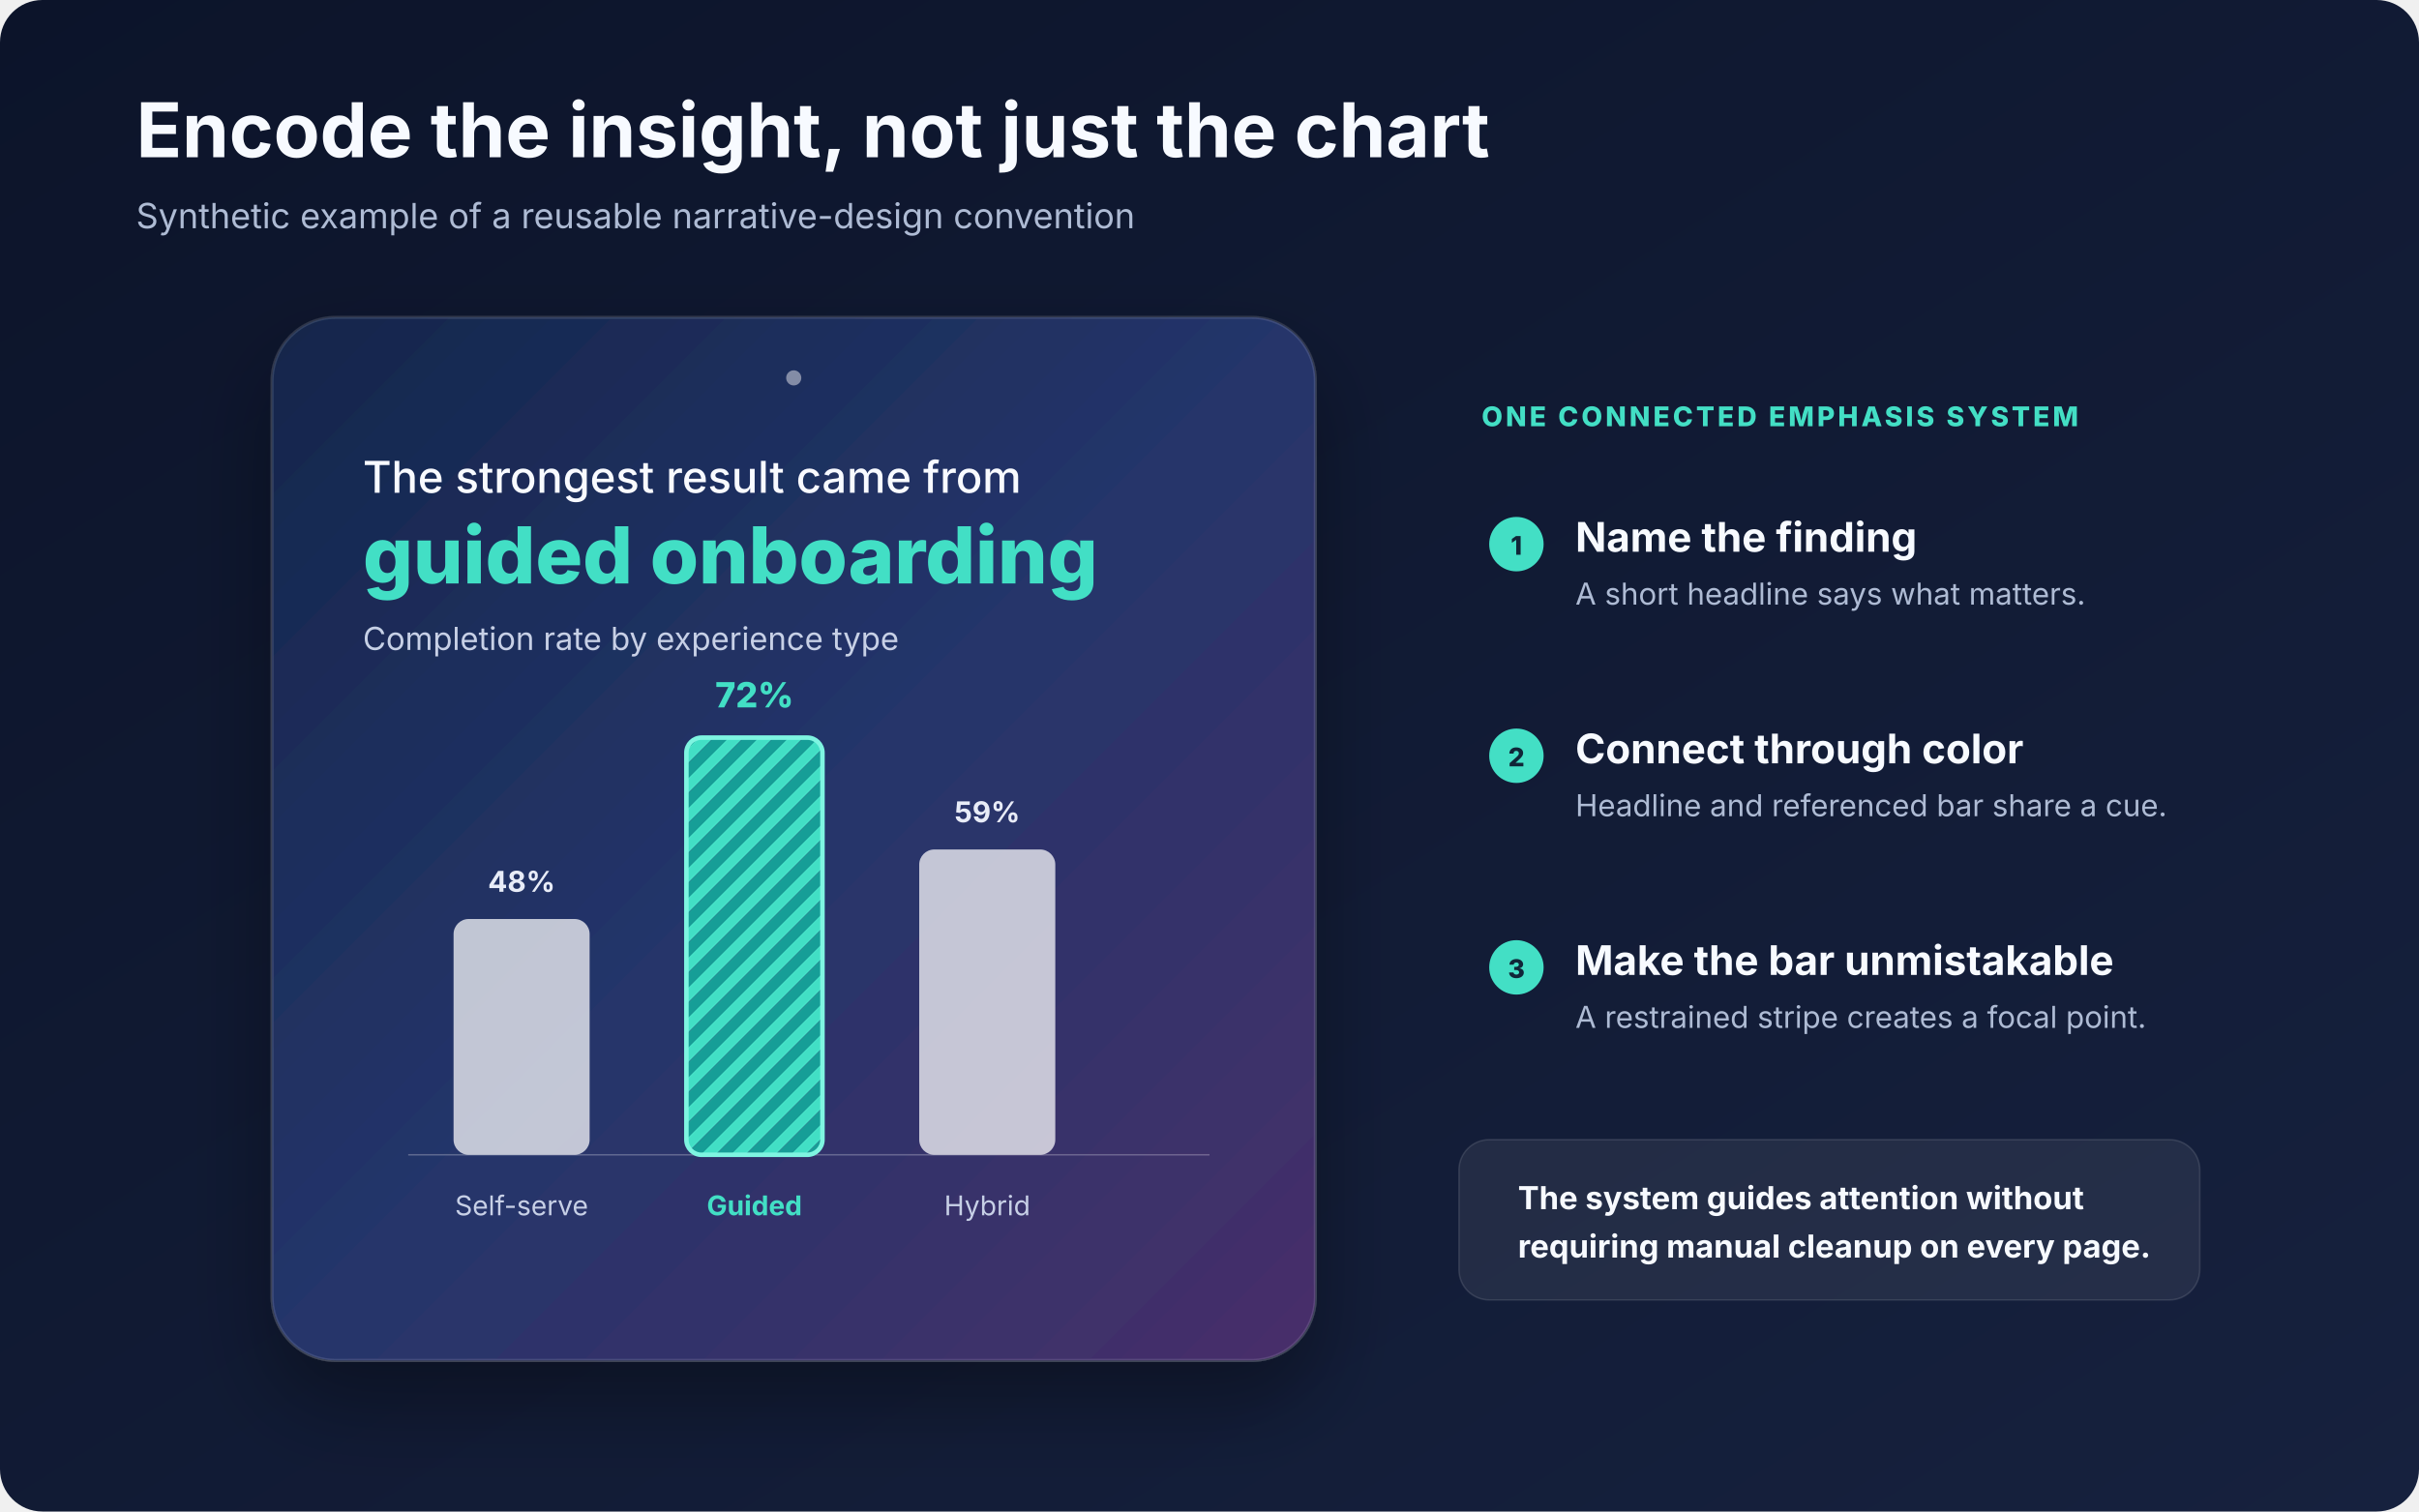
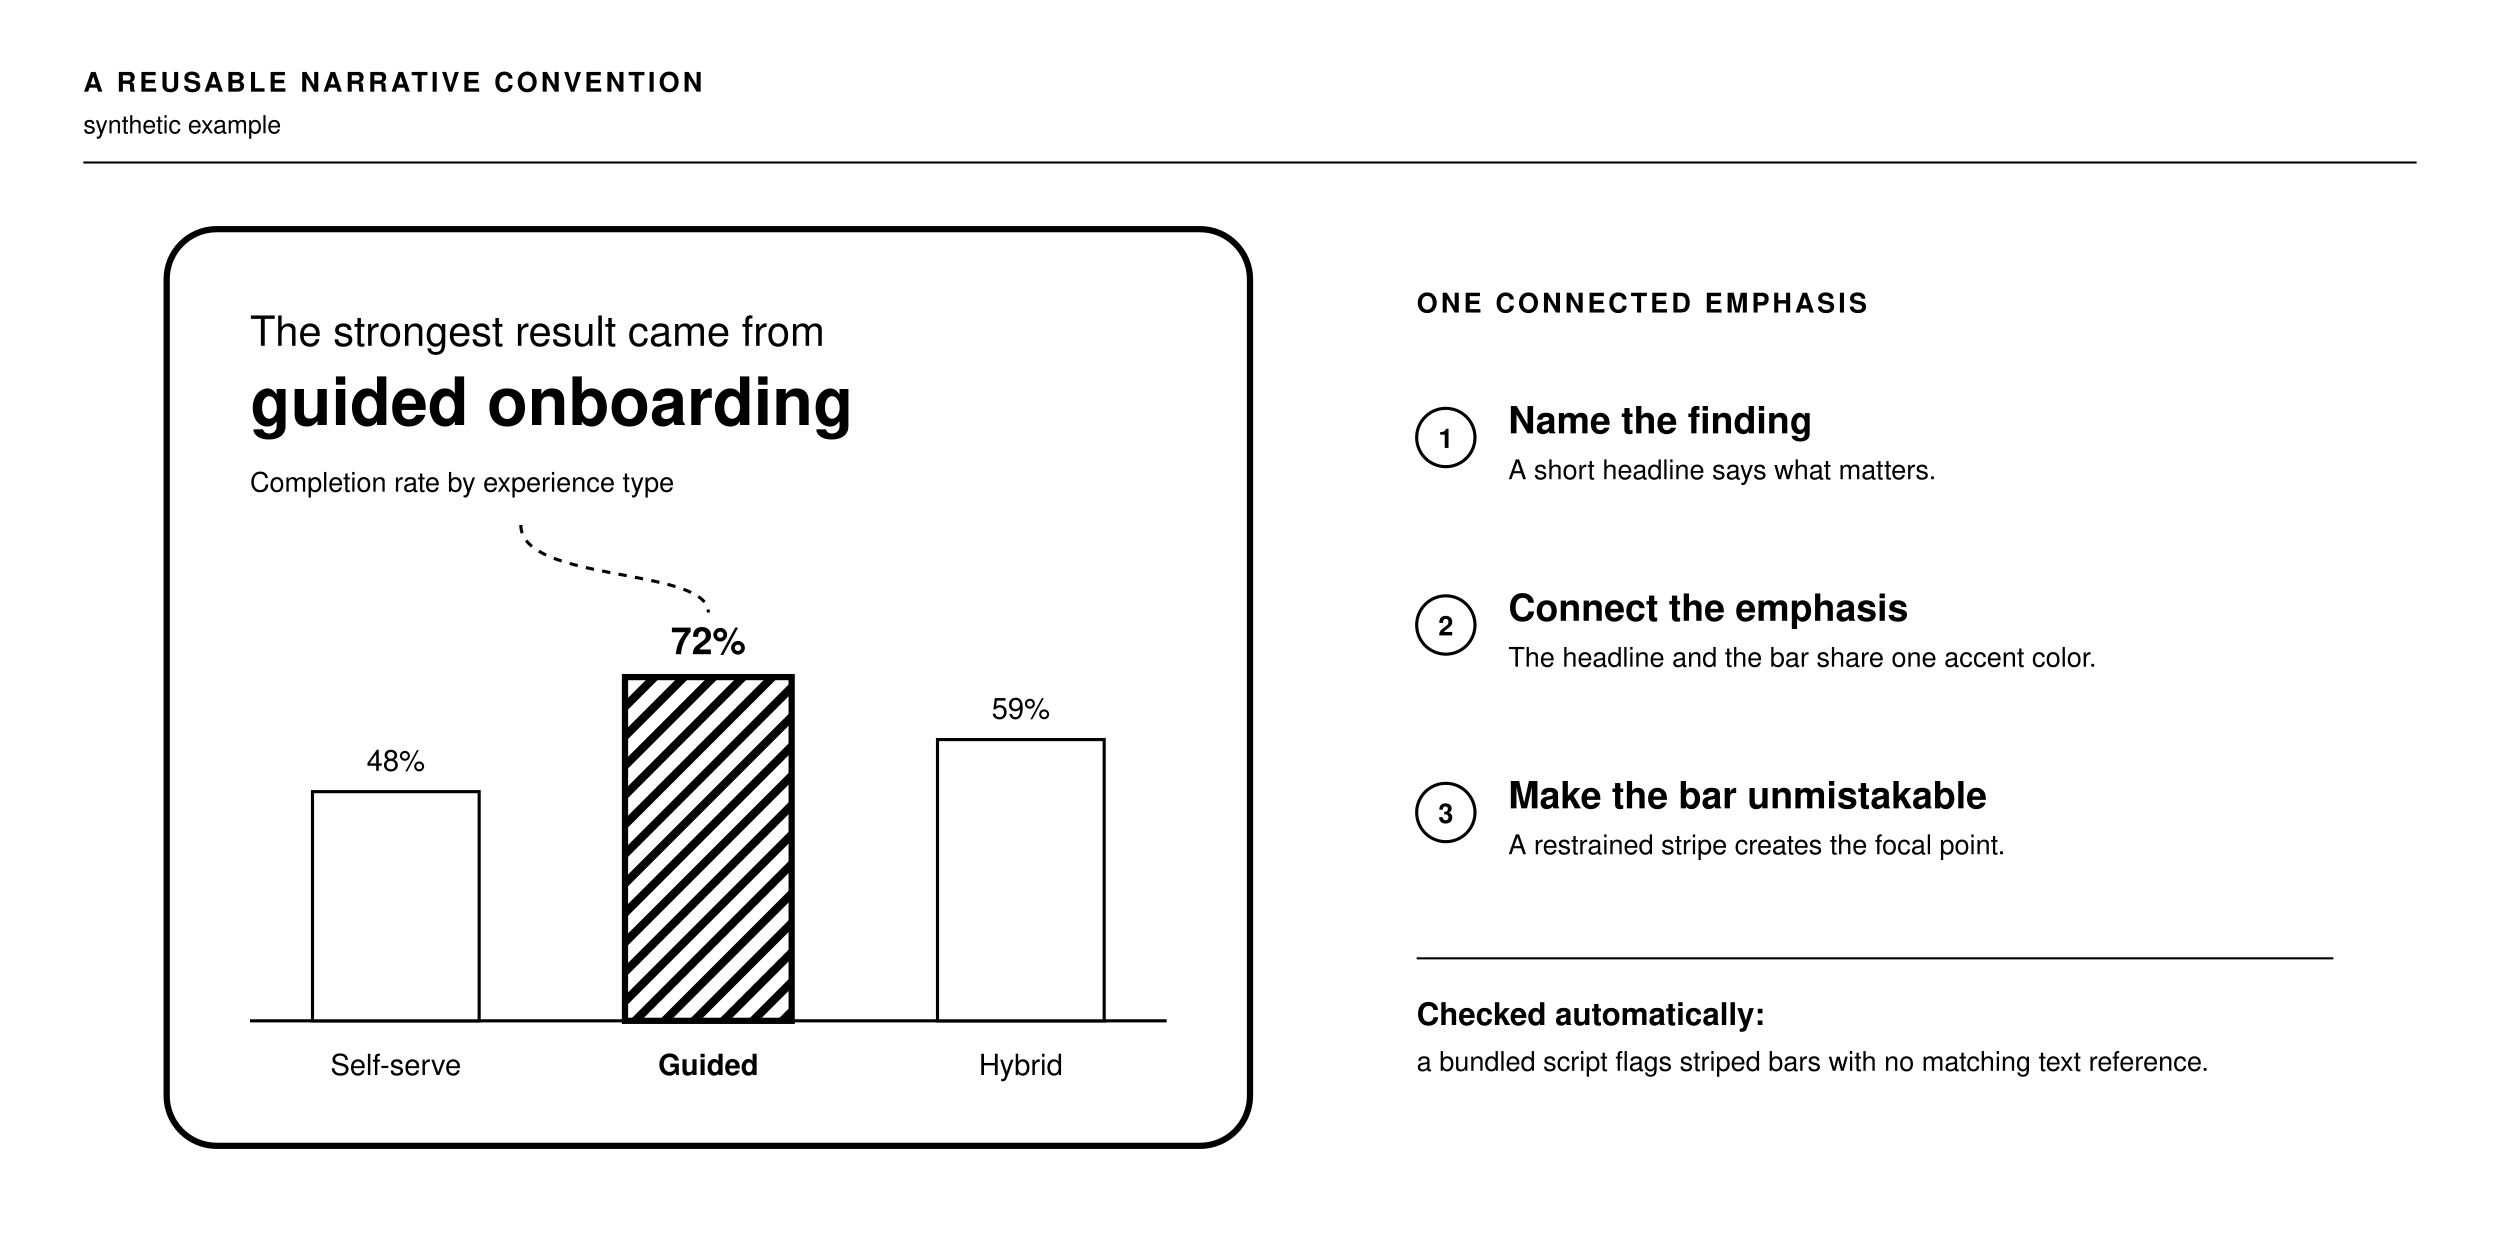
- <svg xmlns="http://www.w3.org/2000/svg" width="1600" height="1000" viewBox="0 0 1600 1000" role="img" aria-labelledby="title desc">
+ <svg xmlns="http://www.w3.org/2000/svg" viewBox="0 0 1200 600" role="img" aria-labelledby="t d" font-family="-apple-system, 'Helvetica Neue', Helvetica, Arial, sans-serif">
  <defs>
-     <linearGradient id="page" x1="0" y1="0" x2="1" y2="1">
-       <stop stop-color="#14264B" />
-       <stop offset="0.5" stop-color="#25356B" />
-       <stop offset="1" stop-color="#482E6A" />
-     </linearGradient>
-     <linearGradient id="bg" x1="0" y1="0" x2="1" y2="1">
-       <stop stop-color="#0C142A" />
-       <stop offset="1" stop-color="#16213E" />
-     </linearGradient>
-     <pattern id="heroStripe" width="14" height="14" patternUnits="userSpaceOnUse" patternTransform="rotate(45)">
-       <rect width="7" height="14" fill="#43DFC5" />
-       <rect x="7" width="7" height="14" fill="#199E97" />
+     <pattern id="stripe" width="10" height="10" patternUnits="userSpaceOnUse" patternTransform="rotate(45)">
+       <rect width="10" height="10" fill="#fff" />
+       <rect width="4" height="10" fill="#000" />
    </pattern>
-     <filter id="shadow" x="-25%" y="-25%" width="150%" height="160%">
-       <feDropShadow dx="0" dy="28" stdDeviation="28" flood-color="#000" flood-opacity="0.34" />
-     </filter>
  </defs>
-   <rect width="1600" height="1000" rx="28" fill="url(#bg)" />
-   <text x="90" y="104" fill="#F7FAFF" font-family="Inter, Arial, sans-serif" font-size="50" font-weight="750">Encode the insight, not just the chart</text>
-   <text x="90" y="151" fill="#AEBBD4" font-family="Inter, Arial, sans-serif" font-size="23">Synthetic example of a reusable narrative-design convention</text>
-   <g filter="url(#shadow)">
-     <rect x="180" y="210" width="690" height="690" rx="42" fill="url(#page)" stroke="#FFFFFF" stroke-opacity="0.12" stroke-width="2" />
-     <circle cx="525" cy="250" r="5" fill="#FFFFFF" fill-opacity="0.45" />
-     <text x="240" y="326" fill="#F8FAFF" font-family="Inter, Arial, sans-serif" font-size="29" font-weight="500">The strongest result came from</text>
-     <text x="240" y="386" fill="#43DFC5" font-family="Inter, Arial, sans-serif" font-size="52" font-weight="800">guided onboarding</text>
-     <text x="240" y="430" fill="#C7D0E6" font-family="Inter, Arial, sans-serif" font-size="21">Completion rate by experience type</text>
-     <line x1="270" y1="764" x2="800" y2="764" stroke="#FFFFFF" stroke-opacity="0.25" />
-     <g font-family="Inter, Arial, sans-serif" text-anchor="middle">
-       <rect x="300" y="608" width="90" height="156" rx="10" fill="#FFFFFF" fill-opacity="0.72" />
-       <text x="345" y="590" fill="#E8ECF7" font-size="19" font-weight="650">48%</text>
-       <text x="345" y="804" fill="#C7D0E6" font-size="18">Self-serve</text>
-       <rect x="454" y="488" width="90" height="276" rx="10" fill="url(#heroStripe)" stroke="#7EF5E1" stroke-width="3" />
-       <text x="499" y="468" fill="#43DFC5" font-size="23" font-weight="800">72%</text>
-       <text x="499" y="804" fill="#43DFC5" font-size="18" font-weight="700">Guided</text>
-       <rect x="608" y="562" width="90" height="202" rx="10" fill="#FFFFFF" fill-opacity="0.72" />
-       <text x="653" y="544" fill="#E8ECF7" font-size="19" font-weight="650">59%</text>
-       <text x="653" y="804" fill="#C7D0E6" font-size="18">Hybrid</text>
-     </g>
+   <rect width="1200" height="600" fill="#fff" />
+   <text x="40" y="44" font-size="13" font-weight="700" letter-spacing="1.5" fill="#000">A REUSABLE NARRATIVE CONVENTION</text>
+   <text x="40" y="64" font-size="12" fill="#000">synthetic example</text>
+   <line x1="40" y1="78" x2="1160" y2="78" stroke="#000" stroke-width="1" />
+   <rect x="80" y="110" width="520" height="440" rx="24" fill="#fff" stroke="#000" stroke-width="3" />
+   <text x="120" y="166" font-size="20" fill="#000">The strongest result came from</text>
+   <text x="120" y="204" font-size="32" font-weight="800" fill="#000">guided onboarding</text>
+   <text x="120" y="236" font-size="13" fill="#000">Completion rate by experience type</text>
+   <line x1="120" y1="490" x2="560" y2="490" stroke="#000" stroke-width="1.5" />
+   <rect x="150" y="380" width="80" height="110" fill="#fff" stroke="#000" stroke-width="1.5" />
+   <rect x="300" y="325" width="80" height="165" fill="url(#stripe)" stroke="#000" stroke-width="3" />
+   <rect x="450" y="355" width="80" height="135" fill="#fff" stroke="#000" stroke-width="1.5" />
+   <g font-size="14" text-anchor="middle" fill="#000">
+     <text x="190" y="370">48%</text>
+     <text x="340" y="314" font-size="18" font-weight="800">72%</text>
+     <text x="490" y="345">59%</text>
+     <text x="190" y="516">Self-serve</text>
+     <text x="340" y="516" font-weight="700">Guided</text>
+     <text x="490" y="516">Hybrid</text>
  </g>
-   <g font-family="Inter, Arial, sans-serif">
-     <text x="980" y="282" fill="#43DFC5" font-size="18" font-weight="800" letter-spacing="2">ONE CONNECTED EMPHASIS SYSTEM</text>
-     <circle cx="1003" cy="360" r="18" fill="#43DFC5" />
-     <text x="1003" y="367" fill="#102638" text-anchor="middle" font-size="17" font-weight="800">1</text>
-     <text x="1042" y="365" fill="#F7FAFF" font-size="27" font-weight="700">Name the finding</text>
-     <text x="1042" y="400" fill="#AEBBD4" font-size="20">A short headline says what matters.</text>
-     <circle cx="1003" cy="500" r="18" fill="#43DFC5" />
-     <text x="1003" y="507" fill="#102638" text-anchor="middle" font-size="17" font-weight="800">2</text>
-     <text x="1042" y="505" fill="#F7FAFF" font-size="27" font-weight="700">Connect through color</text>
-     <text x="1042" y="540" fill="#AEBBD4" font-size="20">Headline and referenced bar share a cue.</text>
-     <circle cx="1003" cy="640" r="18" fill="#43DFC5" />
-     <text x="1003" y="647" fill="#102638" text-anchor="middle" font-size="17" font-weight="800">3</text>
-     <text x="1042" y="645" fill="#F7FAFF" font-size="27" font-weight="700">Make the bar unmistakable</text>
-     <text x="1042" y="680" fill="#AEBBD4" font-size="20">A restrained stripe creates a focal point.</text>
-     <rect x="965" y="754" width="490" height="106" rx="20" fill="#FFFFFF" fill-opacity="0.07" stroke="#FFFFFF" stroke-opacity="0.12" />
-     <text x="1004" y="800" fill="#F7FAFF" font-size="21" font-weight="650">The system guides attention without</text>
-     <text x="1004" y="832" fill="#F7FAFF" font-size="21" font-weight="650">requiring manual cleanup on every page.</text>
+   <path d="M250,252 C250,280 340,272 340,294" fill="none" stroke="#000" stroke-width="1.5" stroke-dasharray="4 4" />
+   <g fill="#000">
+     <text x="680" y="150" font-size="13" font-weight="700" letter-spacing="1.5">ONE CONNECTED EMPHASIS</text>
+     <circle cx="694" cy="210" r="14" fill="none" stroke="#000" stroke-width="1.5" />
+     <text x="694" y="215" font-size="13" font-weight="700" text-anchor="middle">1</text>
+     <text x="724" y="208" font-size="18" font-weight="700">Name the finding</text>
+     <text x="724" y="230" font-size="13">A short headline says what matters.</text>
+     <circle cx="694" cy="300" r="14" fill="none" stroke="#000" stroke-width="1.5" />
+     <text x="694" y="305" font-size="13" font-weight="700" text-anchor="middle">2</text>
+     <text x="724" y="298" font-size="18" font-weight="700">Connect the emphasis</text>
+     <text x="724" y="320" font-size="13">The headline and the bar share one accent color.</text>
+     <circle cx="694" cy="390" r="14" fill="none" stroke="#000" stroke-width="1.5" />
+     <text x="694" y="395" font-size="13" font-weight="700" text-anchor="middle">3</text>
+     <text x="724" y="388" font-size="18" font-weight="700">Make the bar unmistakable</text>
+     <text x="724" y="410" font-size="13">A restrained stripe creates the focal point.</text>
+     <line x1="680" y1="460" x2="1120" y2="460" stroke="#000" stroke-width="1" />
+     <text x="680" y="492" font-size="15" font-weight="700">Checked automatically:</text>
+     <text x="680" y="514" font-size="13">a bundled script flags striped bars with no matching text reference.</text>
  </g>
</svg>
